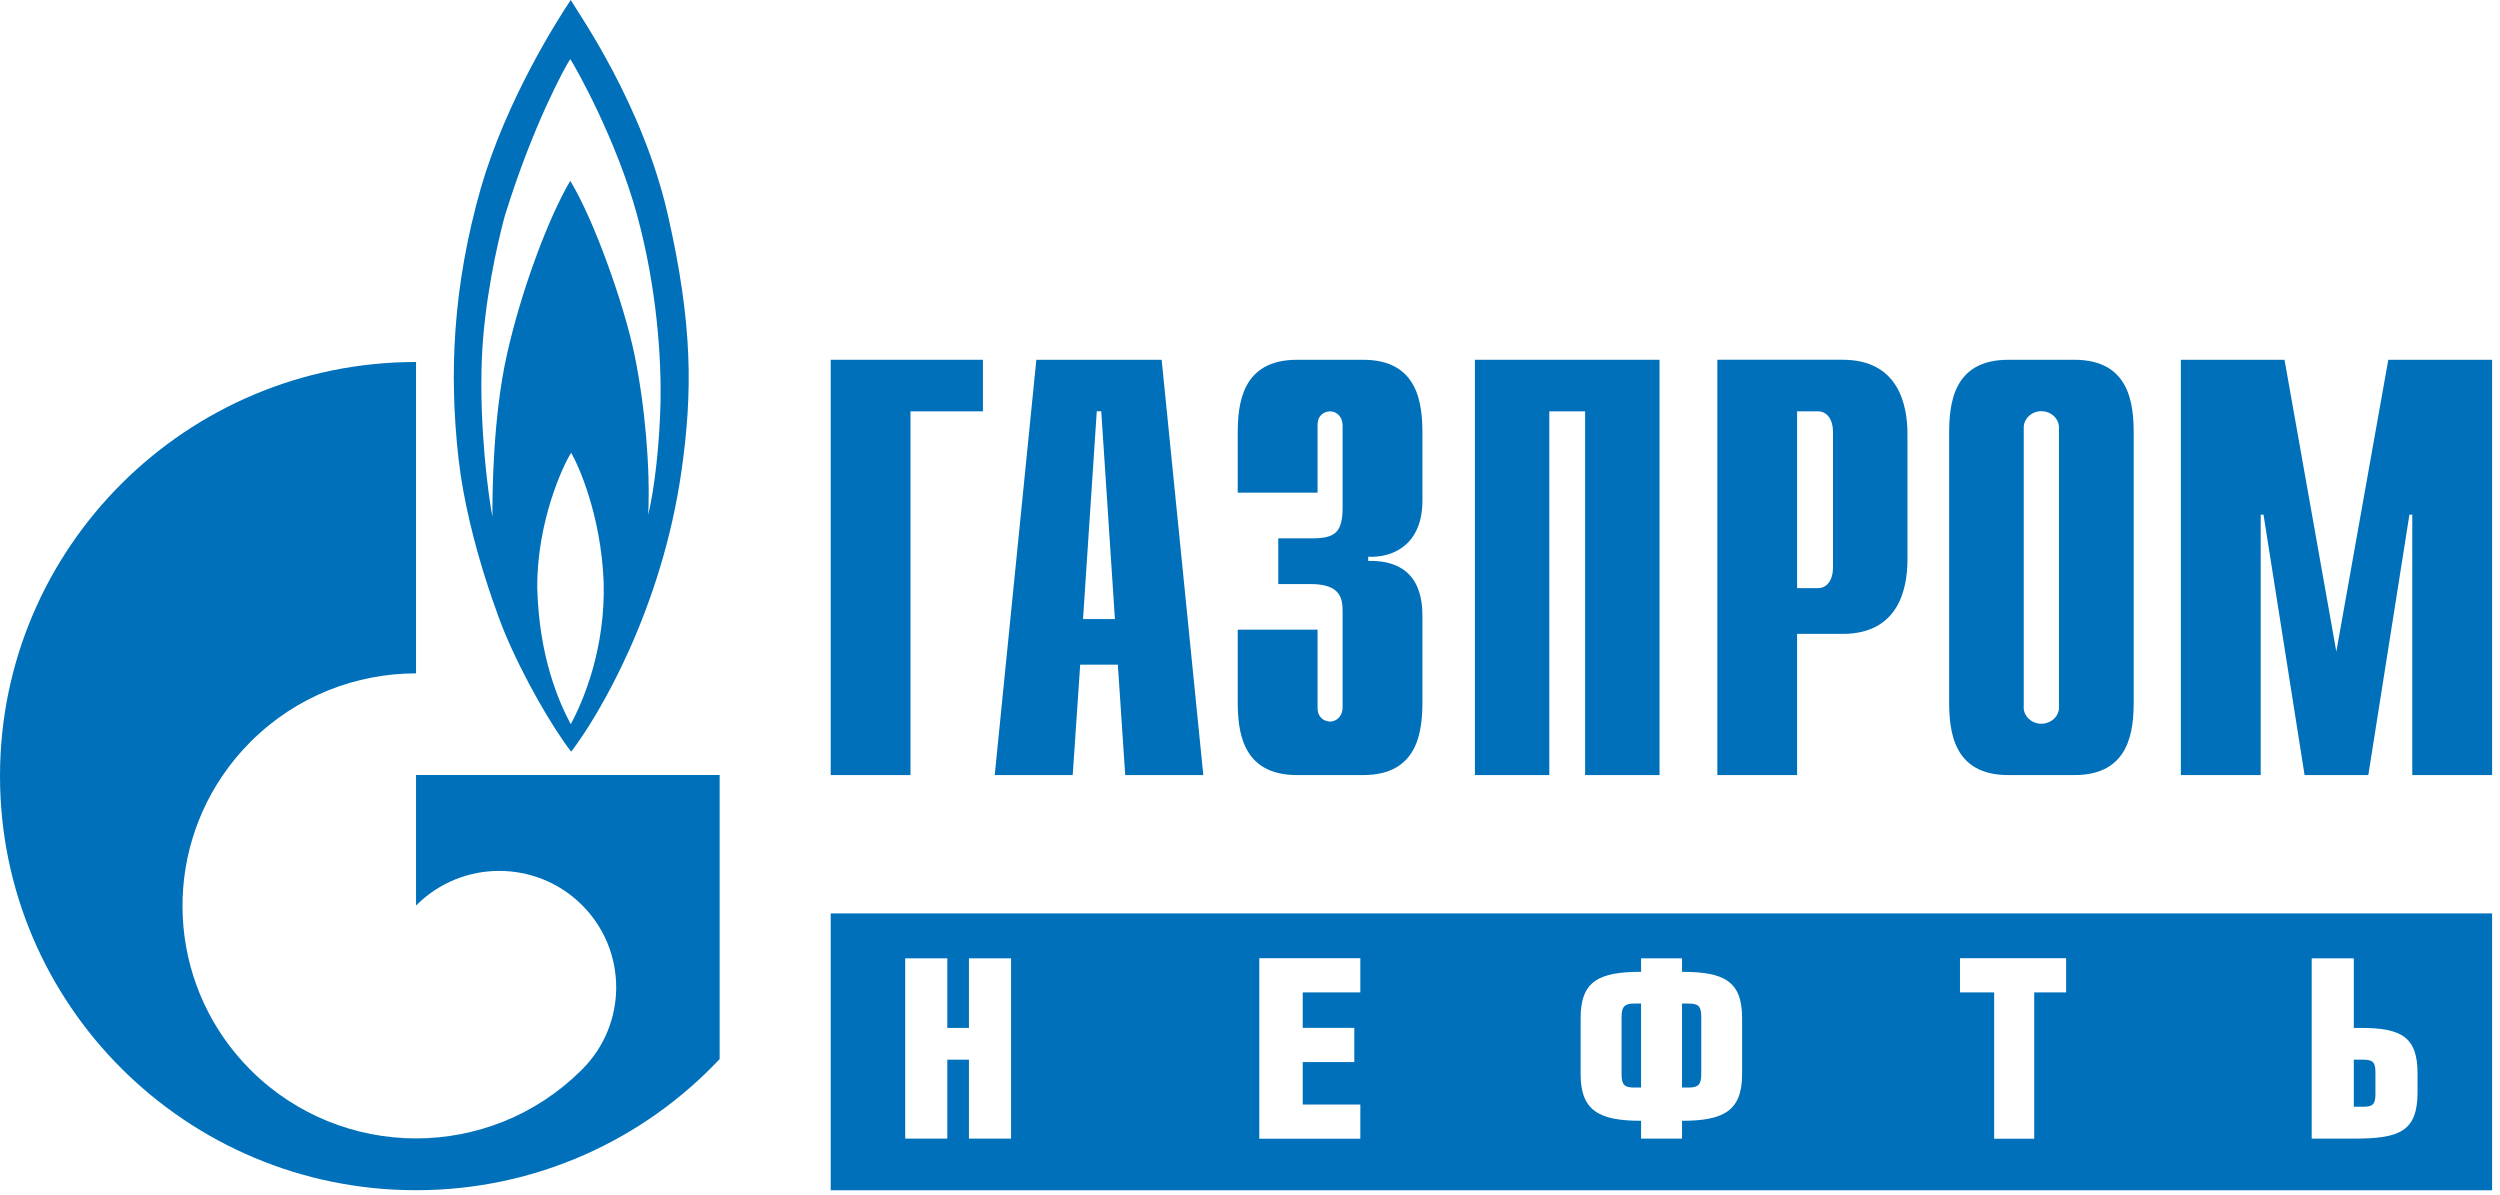
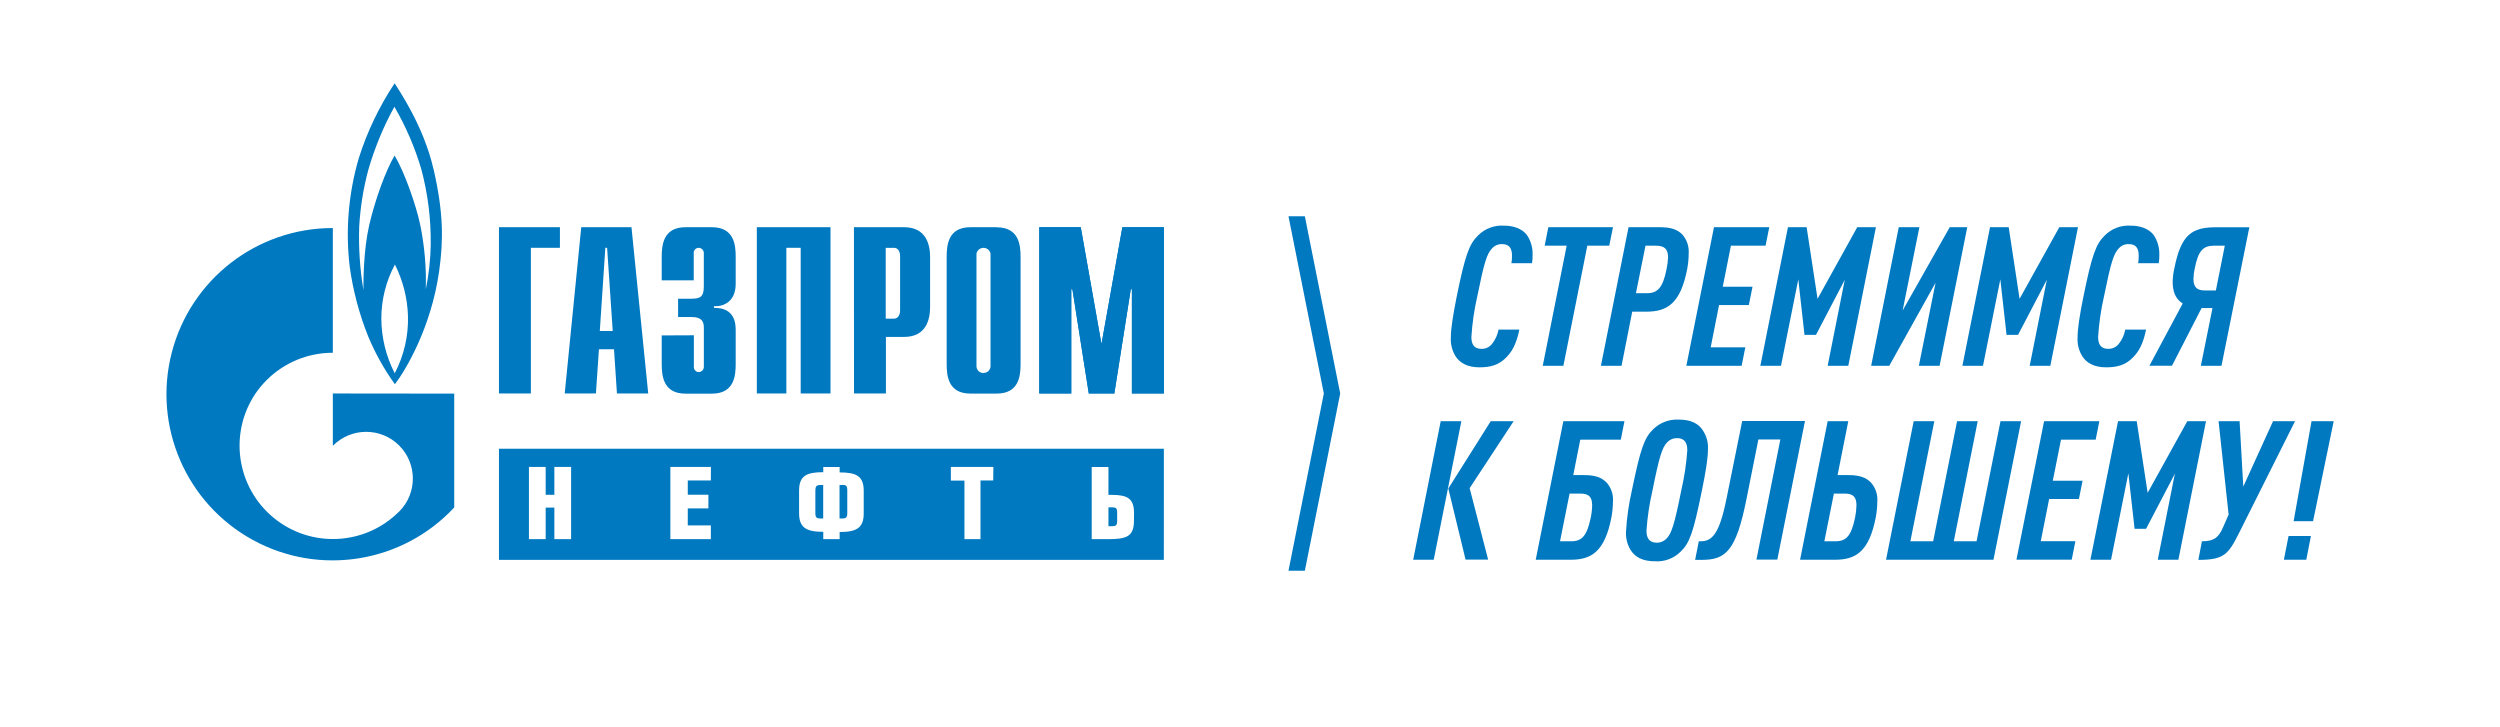
- <svg xmlns="http://www.w3.org/2000/svg" width="249" height="119" viewBox="0 0 249 119" fill="none">
-   <path d="M203.324 72.083C202.35 72.083 201.556 71.349 201.556 70.44C201.556 70.42 201.565 70.4 201.565 70.378V42.658V42.533L201.574 42.415C201.666 41.598 202.407 40.952 203.316 40.952C204.223 40.952 204.977 41.598 205.065 42.415L205.076 42.533V42.658V70.379C205.076 70.4 205.082 70.421 205.082 70.441C205.083 71.349 204.291 72.083 203.324 72.083ZM206.611 35.834H200.029C194.465 35.834 194.134 40.327 194.134 43.225V69.802C194.134 72.704 194.465 77.198 200.029 77.198H206.611C212.175 77.198 212.516 72.704 212.516 69.802V43.225C212.517 40.327 212.175 35.834 206.611 35.834Z" fill="#0070BA" />
-   <path d="M82.739 35.834H97.899V40.97H90.685V77.198H82.739V35.834Z" fill="#0070BA" />
-   <path d="M99.075 77.196H106.842L107.588 66.202H111.338L112.071 77.196H119.85L115.701 35.834H103.22L99.075 77.196ZM107.869 61.656L109.239 40.963H109.685L111.046 61.656H107.869V61.656Z" fill="#0070BA" />
-   <path d="M131.23 62.715V70.5C131.23 71.563 132.014 71.866 132.477 71.866C133.208 71.866 133.722 71.21 133.722 70.5V60.883C133.722 59.584 133.502 58.171 130.536 58.171H127.316V53.619H130.652C132.923 53.619 133.722 53.078 133.722 50.554V42.323C133.722 41.616 133.209 40.971 132.477 40.971C132.014 40.971 131.23 41.265 131.23 42.323V49.071H123.277V43.227C123.277 40.329 123.624 35.834 129.181 35.834H135.771C141.337 35.834 141.673 40.328 141.673 43.227V49.848C141.673 54.33 138.662 55.568 136.273 55.452V55.869C141.606 55.741 141.673 60 141.673 61.482V69.803C141.673 72.705 141.337 77.198 135.771 77.198H129.181C123.624 77.198 123.277 72.706 123.277 69.803V62.716H131.23V62.715Z" fill="#0070BA" />
-   <path d="M146.901 35.834H165.29V77.198H157.878V40.97H154.311V77.198H146.901V35.834Z" fill="#0070BA" />
-   <path d="M171.048 77.198H178.99V63.136H183.531C189.097 63.136 189.983 58.647 189.983 55.74V43.225C189.983 40.327 189.097 35.832 183.531 35.832H171.048V77.198ZM178.99 58.576V40.97H181.077C181.941 40.97 182.566 41.738 182.566 43.032V56.515C182.566 57.816 181.941 58.577 181.077 58.577H178.99V58.576Z" fill="#0070BA" />
-   <path d="M237.875 35.834H248.214V77.198H240.263V51.258H239.979L235.884 77.198H229.536L225.446 51.258H225.166V77.198H217.215V35.834H227.537L232.698 64.903L237.875 35.834Z" fill="#0070BA" />
-   <path d="M65.789 40.038C65.697 44.232 65.194 48.658 64.558 51.3C64.789 46.746 64.237 40.315 63.186 35.293C62.142 30.27 59.165 21.896 56.796 18.012C54.615 21.704 51.915 28.954 50.504 35.253C49.082 41.547 49.042 49.164 49.042 51.453C48.663 49.511 47.721 42.658 47.992 35.757C48.216 30.059 49.544 24.215 50.274 21.519C53.055 12.534 56.209 6.793 56.796 5.877C57.389 6.793 61.362 13.864 63.419 21.293C65.465 28.729 65.872 35.845 65.789 40.038ZM56.846 72.133C55.616 69.813 53.691 65.391 53.512 58.562C53.461 51.946 56.11 46.285 56.887 45.097C57.581 46.285 59.85 51.216 60.125 57.964C60.313 64.568 58.127 69.764 56.846 72.133ZM66.515 21.387C64.007 10.396 57.704 1.457 56.846 0C55.474 2.049 50.454 9.939 47.903 18.696C45.118 28.458 44.708 37.117 45.666 45.653C46.626 54.177 50.232 62.93 50.232 62.93C52.148 67.531 55.019 72.45 56.888 74.869C59.622 71.311 65.929 60.702 67.886 46.836C68.977 39.13 69.018 32.374 66.515 21.387Z" fill="#0070BA" />
-   <path d="M41.437 77.189V90.189C41.454 90.172 41.472 90.157 41.495 90.136C46.038 85.61 53.411 85.61 57.959 90.136C62.511 94.659 62.511 102.014 57.959 106.535C57.942 106.556 57.926 106.571 57.905 106.592V106.597C57.876 106.617 57.856 106.637 57.838 106.657C53.295 111.138 47.368 113.386 41.437 113.386C35.494 113.386 29.53 111.115 24.991 106.606C16.99 98.631 16.03 86.3 22.139 77.292C22.958 76.074 23.909 74.919 24.991 73.846C29.531 69.323 35.494 67.068 41.437 67.068V36.055C18.564 36.055 0 54.527 0 77.292C0 100.078 18.564 118.545 41.437 118.545C53.378 118.545 64.12 113.513 71.677 105.483V77.189H41.437Z" fill="#0070BA" />
-   <path d="M240.787 108.775C240.787 112.707 238.996 113.407 234.439 113.407H230.245V95.45H234.439V102.38H235.142C239.262 102.38 240.787 103.34 240.787 106.931V108.775ZM205.785 98.842H202.608V113.42H198.618V98.842H195.214V95.434H205.785V98.842ZM173.513 107.003C173.513 110.649 171.659 111.631 167.53 111.631V113.407H163.451V111.631C159.307 111.631 157.43 110.65 157.43 107.003V101.392C157.43 97.727 159.231 96.794 163.451 96.794V95.45H167.53V96.794C171.724 96.794 173.513 97.727 173.513 101.392V107.003ZM135.49 98.842H129.753V102.375H134.889V105.779H129.753V110.011H135.49V113.419H125.425V95.434H135.49V98.842ZM100.704 113.407H96.506V105.546H94.352V113.407H90.158V95.45H94.352V102.38H96.506V95.45H100.704V113.407V113.407ZM248.214 90.972H82.739V118.548H248.214V90.972ZM161.508 101.277V107.026C161.508 108.081 161.847 108.321 162.771 108.321H163.45V99.955H162.771C161.848 99.955 161.508 100.225 161.508 101.277ZM235.371 105.546H234.438V110.234H235.371C236.314 110.234 236.594 109.998 236.594 108.971V106.81C236.594 105.779 236.314 105.546 235.371 105.546ZM168.174 99.955H167.529V108.321H168.174C169.107 108.321 169.445 108.059 169.445 107.003V101.229C169.445 100.172 169.107 99.955 168.174 99.955Z" fill="#0070BA" />
+ <svg xmlns="http://www.w3.org/2000/svg" id="Layer_1" data-name="Layer 1" viewBox="0 0 746.54 216.95">
+   <defs>
+     <style>.cls-1,.cls-2{fill:#0079c1;}.cls-2{fill-rule:evenodd;}</style>
+   </defs>
+   <path class="cls-1" d="M435,88.54c2.55-12.56,3.77-15.7,6.39-18.25a10,10,0,0,1,7.67-2.91c3,0,5.41.93,6.86,2.73a9.91,9.91,0,0,1,1.74,5.82,15.07,15.07,0,0,1-.17,2.67h-6.16a11.27,11.27,0,0,0,.17-2.33c0-1.86-.64-3.37-2.9-3.37a3.8,3.8,0,0,0-3,1.22c-1.63,1.69-2.38,4.19-4.47,14.42a75.43,75.43,0,0,0-1.75,12.09c0,2.26.87,3.54,3,3.54a3.85,3.85,0,0,0,3.19-1.51,9.57,9.57,0,0,0,1.92-4.24h6.22c-.87,4.18-2.15,6.8-4.53,8.89-1.81,1.57-3.9,2.38-7.38,2.38s-5.82-1.22-7.15-3.31a9.65,9.65,0,0,1-1.4-5.7C433.24,98.19,433.88,94.18,435,88.54Z" />
+   <path class="cls-1" d="M467.83,73.37h-6.57l1.1-5.52h19.3l-1.11,5.52H474l-7.15,35.86h-6.16Z" />
+   <path class="cls-1" d="M486.31,67.85h9.36c3.25,0,5.17.64,6.68,2.15a7.72,7.72,0,0,1,1.92,5.63,25.3,25.3,0,0,1-.47,4.83c-2,10.17-5.93,12.61-12.2,12.61h-4.19l-3.19,16.16h-6.16Zm5.58,19.7c3.2,0,4.71-1.86,5.75-7.09a20.69,20.69,0,0,0,.47-3.6c0-2.33-.93-3.49-3.55-3.49h-3.19l-2.85,14.18Z" />
+   <path class="cls-1" d="M511.82,67.85h16.51l-1.1,5.52H516.88l-2.44,12.26h8.89l-1.1,5.46h-8.89l-2.5,12.62h10.34l-1.1,5.52H503.57Z" />
+   <path class="cls-1" d="M533.91,67.85h5.58l3.26,21.38L554.6,67.85h5.58l-8.25,41.38h-6.16l5.11-25.69L542.28,100h-3.43L537,83.42l-5.17,25.81h-6.16Z" />
+   <path class="cls-1" d="M567,67.85h6.16l-5,24.87,14.06-24.87h5.23l-8.25,41.38H573L578,84.41l-13.83,24.82h-5.41Z" />
+   <path class="cls-1" d="M594.25,67.85h5.58l3.25,21.38,11.86-21.38h5.58l-8.26,41.38H606.1l5.12-25.69L602.62,100h-3.43l-1.86-16.57-5.18,25.81H586Z" />
+   <path class="cls-1" d="M622.15,88.54c2.55-12.56,3.77-15.7,6.39-18.25a10,10,0,0,1,7.67-2.91c3,0,5.41.93,6.86,2.73a9.91,9.91,0,0,1,1.74,5.82,15.07,15.07,0,0,1-.17,2.67h-6.16a11.27,11.27,0,0,0,.17-2.33c0-1.86-.64-3.37-2.9-3.37a3.8,3.8,0,0,0-3,1.22c-1.62,1.69-2.38,4.19-4.47,14.42a75.43,75.43,0,0,0-1.75,12.09c0,2.26.88,3.54,3,3.54a3.85,3.85,0,0,0,3.19-1.51,9.57,9.57,0,0,0,1.92-4.24h6.22c-.87,4.18-2.15,6.8-4.53,8.89-1.8,1.57-3.9,2.38-7.38,2.38s-5.82-1.22-7.15-3.31a9.65,9.65,0,0,1-1.4-5.7C620.4,98.19,621,94.18,622.15,88.54Z" />
+   <path class="cls-1" d="M651.79,90.63c-2.33-1.45-3-3.84-3-6.57a20.4,20.4,0,0,1,.52-4c2-10,5.17-12.2,12.44-12.2h9.94l-8.32,41.38h-6.16L660.68,92h-3.25l-8.84,17.21h-6.74ZM655,83.25c0,2.5,1,3.49,3.49,3.49h3.2l2.67-13.37h-3.31c-3.2,0-4.65,1.63-5.64,6.68A16.32,16.32,0,0,0,655,83.25Z" />
+   <path class="cls-1" d="M430.22,125.77h6.17l-8.26,41.38H422Zm2.27,20.11,12.67-20.11H452l-13.14,20,5.52,21.33h-6.74Z" />
+   <path class="cls-1" d="M466.84,125.77h18.25L484,131.29H471.9l-2.1,10.58h3.26c3.25,0,5.17.69,6.68,2.21a7.63,7.63,0,0,1,1.92,5.63,27.71,27.71,0,0,1-.47,4.83c-2,10.17-5.92,12.61-12.2,12.61h-10.4Zm2.44,35.86c3.2,0,4.65-1.81,5.75-7.09a19.09,19.09,0,0,0,.41-3.66c0-2.33-.87-3.49-3.49-3.49H468.7l-2.85,14.24Z" />
+   <path class="cls-1" d="M493.69,128.15a10.16,10.16,0,0,1,7.67-2.85c3.72,0,6,1.28,7.27,3.43a9.14,9.14,0,0,1,1.39,5.52c0,2.56-.64,6.57-1.8,12.21-2.56,12.61-3.66,15.69-6.39,18.31a9.94,9.94,0,0,1-7.62,2.84c-3.77,0-6-1.28-7.32-3.43a9.47,9.47,0,0,1-1.33-5.52,73.61,73.61,0,0,1,1.74-12.2C489.91,133.85,491,130.77,493.69,128.15Zm10.17,6.28c0-2.09-.75-3.6-3.08-3.6a3.87,3.87,0,0,0-2.9,1.22c-1.52,1.51-2.39,4.24-4.42,14.41a76.42,76.42,0,0,0-1.8,12c0,2.09.75,3.6,3.08,3.6a3.9,3.9,0,0,0,2.9-1.22c1.51-1.51,2.39-4.24,4.42-14.41A76.42,76.42,0,0,0,503.86,134.43Z" />
+   <path class="cls-1" d="M507.29,161.63h.58c3.37,0,5.58-2.1,7.73-12.91l4.65-23H539l-8.26,41.38H524.5l7.14-35.86h-6.56L521.53,149c-3.14,15.81-6.33,18.19-13.48,18.19h-1.86Z" />
+   <path class="cls-1" d="M545.77,125.77h6.16l-3.2,16.1H552c3.25,0,5.17.69,6.68,2.21a7.63,7.63,0,0,1,1.92,5.63,27.71,27.71,0,0,1-.47,4.83c-2,10.17-5.93,12.61-12.2,12.61h-10.4Zm2.44,35.86c3.2,0,4.65-1.81,5.75-7.09a19.92,19.92,0,0,0,.41-3.66c0-2.33-.87-3.49-3.49-3.49h-3.25l-2.85,14.24Z" />
+   <path class="cls-1" d="M571.46,125.77h6.16l-7.15,35.86h6.8l7.15-35.86h6.16l-7.15,35.86h6.8l7.15-35.86h6.16l-8.26,41.38H563.2Z" />
+   <path class="cls-1" d="M610.4,125.77h16.5l-1.1,5.52H615.45L613,143.55h8.89L620.8,149h-8.89l-2.5,12.61h10.34l-1.1,5.52H602.14Z" />
+   <path class="cls-1" d="M632.48,125.77h5.58l3.26,21.39,11.85-21.39h5.58l-8.25,41.38h-6.16l5.11-25.69-8.6,16.45h-3.43l-1.86-16.57-5.17,25.81h-6.16Z" />
+   <path class="cls-1" d="M657.53,161.63c3.43,0,4.94-.93,6.34-4.25l1.63-3.72-3-27.89h6.28l1.1,19.53,8.89-19.53h6.57l-16.74,33.42c-3.19,6.39-4.53,8-12.14,8Z" />
+   <path class="cls-1" d="M683.4,160.06h6.68l-1.39,7.09H682Zm6.86-34.29h6.62l-6.16,29.87h-5.81Z" />
+   <path class="cls-2" d="M293.68,111.36a2.05,2.05,0,0,0,2.11-2V75.9l0-.16a2.14,2.14,0,0,0-4.2,0v33.58l0,.07a2.06,2.06,0,0,0,2.13,2m3.93-43.51c6.69,0,7.11,5.39,7.11,8.87v31.91c0,3.48-.42,8.87-7.11,8.87h-7.89c-6.67,0-7.07-5.39-7.07-8.87V76.72c0-3.48.4-8.87,7.07-8.87h7.89M149,67.85h18.2V74h-8.67V117.5H149Zm24.57,0h15l5,49.65h-9.34l-.88-13.2h-4.5l-.9,13.2h-9.32Zm9.4,31L181.29,74h-.53l-1.65,24.83Zm24.23,1.27v9.35a1.49,1.49,0,0,0,1.49,1.64,1.57,1.57,0,0,0,1.49-1.64V97.91c0-1.55-.27-3.25-3.82-3.25h-3.87V89.2h4c2.72,0,3.68-.66,3.68-3.68V75.64A1.57,1.57,0,0,0,208.65,74a1.49,1.49,0,0,0-1.49,1.63v8.09H197.6v-7c0-3.48.42-8.87,7.09-8.87h7.91c6.68,0,7.09,5.39,7.09,8.87v8c0,5.38-3.62,6.86-6.49,6.72v.51c6.41-.16,6.49,5,6.49,6.73v10c0,3.48-.41,8.87-7.09,8.87h-7.91c-6.67,0-7.09-5.39-7.09-8.87v-8.52ZM226,67.85H248V117.5h-8.9V74h-4.28V117.5H226Zm29,0h15c6.68,0,7.74,5.39,7.74,8.87v15c0,3.49-1.06,8.89-7.74,8.89h-5.45V117.5h-9.53Zm12,27.3c1,0,1.78-.91,1.78-2.48V76.49c0-1.56-.74-2.48-1.78-2.48h-2.51V95.15Zm68.17-27.3h12.4V117.5H338V86.36h-.33l-4.91,31.14h-7.63l-4.9-31.14h-.33V117.5h-9.56V67.85h12.39l6.19,34.89ZM128.62,72.9a82.82,82.82,0,0,0-2.85-22.51,85,85,0,0,0-8-18.51A92.71,92.71,0,0,0,110,50.66a84.08,84.08,0,0,0-2.74,17.09,95.69,95.69,0,0,0,1.26,18.84c0-2.74,0-11.89,1.75-19.44s4.93-16.27,7.56-20.7c2.85,4.66,6.42,14.72,7.67,20.75a84.14,84.14,0,0,1,1.65,19.21,72.86,72.86,0,0,0,1.48-13.51m-10.74,38.53a34.79,34.79,0,0,0,3.94-17A36.82,36.82,0,0,0,117.93,79a34.06,34.06,0,0,0-4.06,16.16,36.2,36.2,0,0,0,4,16.3m11.61-60.92c3,13.18,2.94,21.29,1.64,30.54-2.36,16.65-9.92,29.38-13.2,33.66a71.88,71.88,0,0,1-8-14.34,88.6,88.6,0,0,1-5.49-20.74,81.25,81.25,0,0,1,2.69-32.36,88.53,88.53,0,0,1,10.73-22.44c1,1.74,8.59,12.48,11.61,25.68m6.18,67v34A49.62,49.62,0,1,1,99.39,68.1v37.24a27.89,27.89,0,0,0-19.74,8.14,27.32,27.32,0,0,0-3.43,4.14,27.88,27.88,0,0,0,42.84,35.25l.09-.07h0l.07-.06a13.94,13.94,0,1,0-19.76-19.68.13.13,0,0,0-.07,0V117.5Zm203,35.7c0-4.31-1.83-5.47-6.77-5.47H331v-8.32h-5V161h5c5.48,0,7.62-.83,7.62-5.56Zm-42-13.8H283.94v4.08H288V161h4.79V143.48h3.8Zm-38.72,7.15c0-4.4-2.15-5.52-7.19-5.52v-1.62h-4.89V141c-5.06,0-7.22,1.12-7.22,5.52v6.74c0,4.37,2.25,5.55,7.22,5.55V161h4.89v-2.13c5,0,7.19-1.18,7.19-5.55Zm-45.63-7.15H200.18V161h12.09V156.9h-6.89v-5.08h6.16v-4.09h-6.16v-4.25h6.89Zm-41.75,0h-5v8.32h-2.59v-8.32h-5V161h5v-9.43h2.59V161h5Zm177,27.74H149V134H347.55ZM243.49,146.41c0-1.26.41-1.58,1.52-1.58h.81v10H245c-1.11,0-1.52-.29-1.52-1.56v-6.9m88.65,5.13c1.12,0,1.47.28,1.47,1.51v2.6c0,1.23-.35,1.52-1.47,1.52H331v-5.63h1.13m-80.65-6.71c1.13,0,1.53.25,1.53,1.53v6.93c0,1.26-.4,1.58-1.53,1.58h-.78v-10h.78" />
+   <path class="cls-2" d="M335.15,67.85h12.4V117.5H338V86.36h-.33l-4.91,31.14h-7.63l-4.9-31.14h-.33V117.5h-9.56V67.85h12.39l6.19,34.89Z" />
+   <polygon class="cls-1" points="384.76 64.58 395.32 117.51 384.76 170.43 389.65 170.43 400.21 117.51 389.65 64.58 384.76 64.58" />
</svg>
